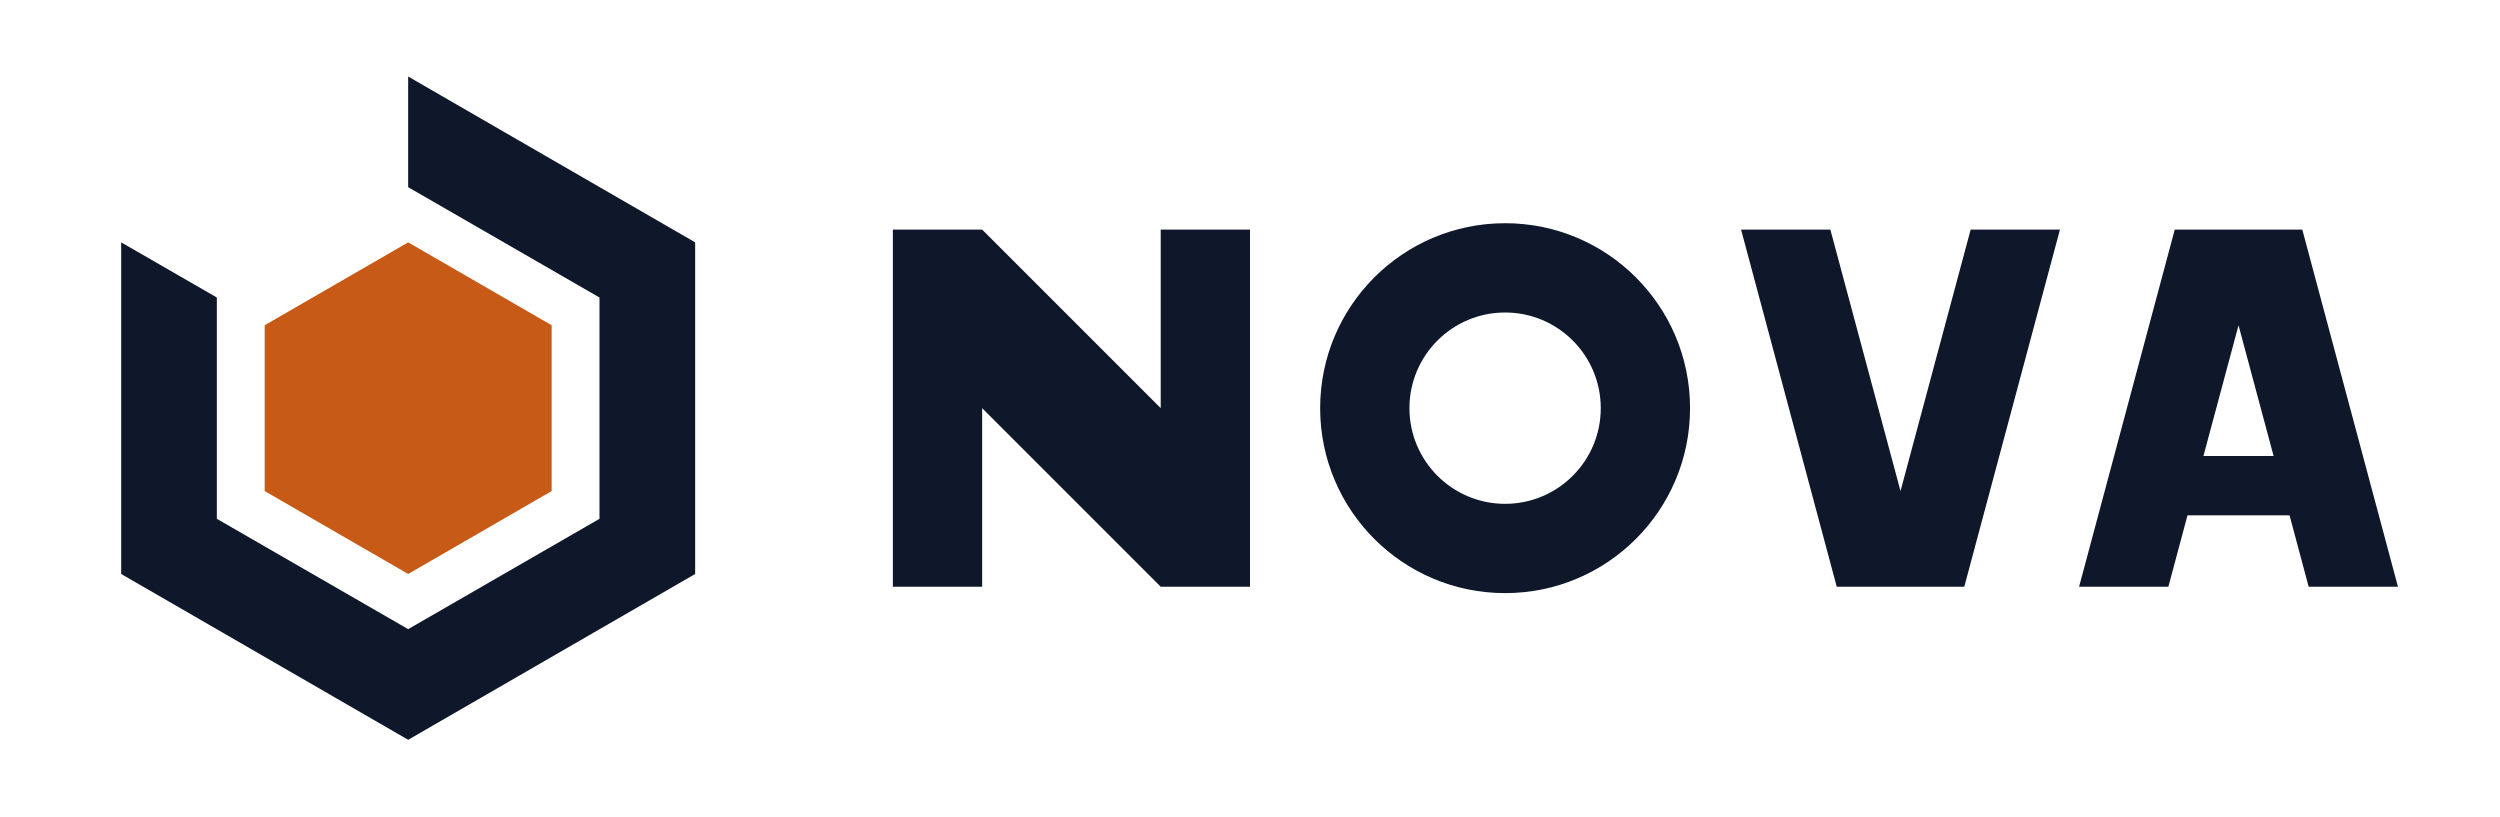
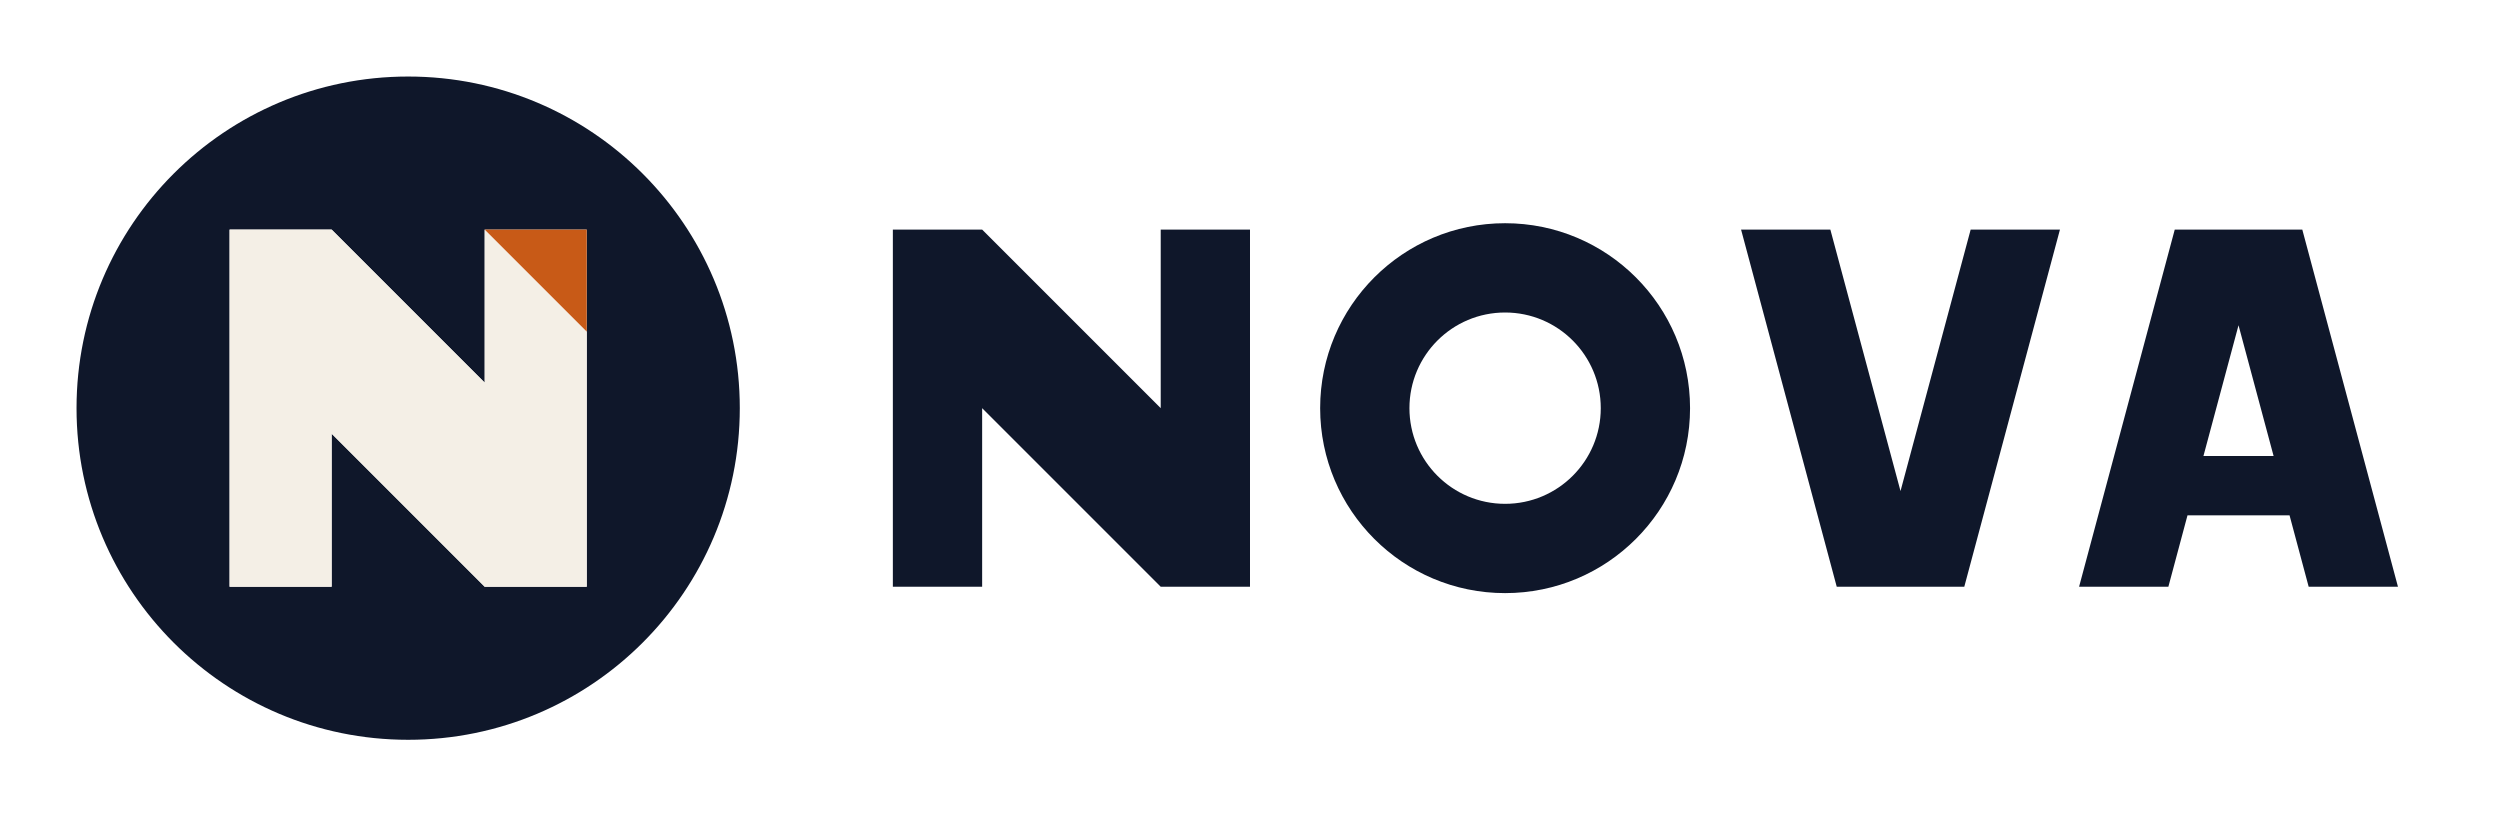
<svg xmlns="http://www.w3.org/2000/svg" viewBox="0 0 784 256" width="784" height="256" role="img" aria-labelledby="title">
  <g id="symbol">
-     <path fill="#0F172A" d="M128 24 L218 76 V180 L128 232 L38 180 V76 L68 93.3 V162.7 L128 197.3 L188 162.7 V93.3 L128 58.7 Z" />
-     <path fill="#C85A17" d="M128 76 L173 102 V154 L128 180 L83 154 V102 Z" />
+     <path fill="#0F172A" fill-rule="evenodd" d="M128 24 A104 104 0 1 1 24 128 A104 104 0 0 1 128 24 Z M72 184 V72 H104 L152 120 V72 H184 V184 H152 L104 136 V184 Z" />
+     <path fill="#F4EFE6" d="M72 184 V72 H104 L152 120 V72 L184 104 V184 H152 L104 136 V184 Z" />
+     <path fill="#C85A17" d="M152 72 H184 V104 Z" />
  </g>
  <g id="wordmark" fill="#0F172A">
    <path d="M280 184 V72 H308 L364 128 V72 H392 V184 H364 L308 128 V184 Z" />
    <path fill-rule="evenodd" d="M472 70 A58 58 0 1 1 414 128 A58 58 0 0 1 472 70 Z M472 98 A30 30 0 1 0 502 128 A30 30 0 0 0 472 98 Z" />
    <path d="M546 72 H574 L596 154 L618 72 H646 L616 184 H576 Z" />
    <path fill-rule="evenodd" d="M682 72 H722 L752 184 H724 L718 161.6 H686 L680 184 H652 Z M702 102 L713 143 H691 Z" />
  </g>
</svg>
